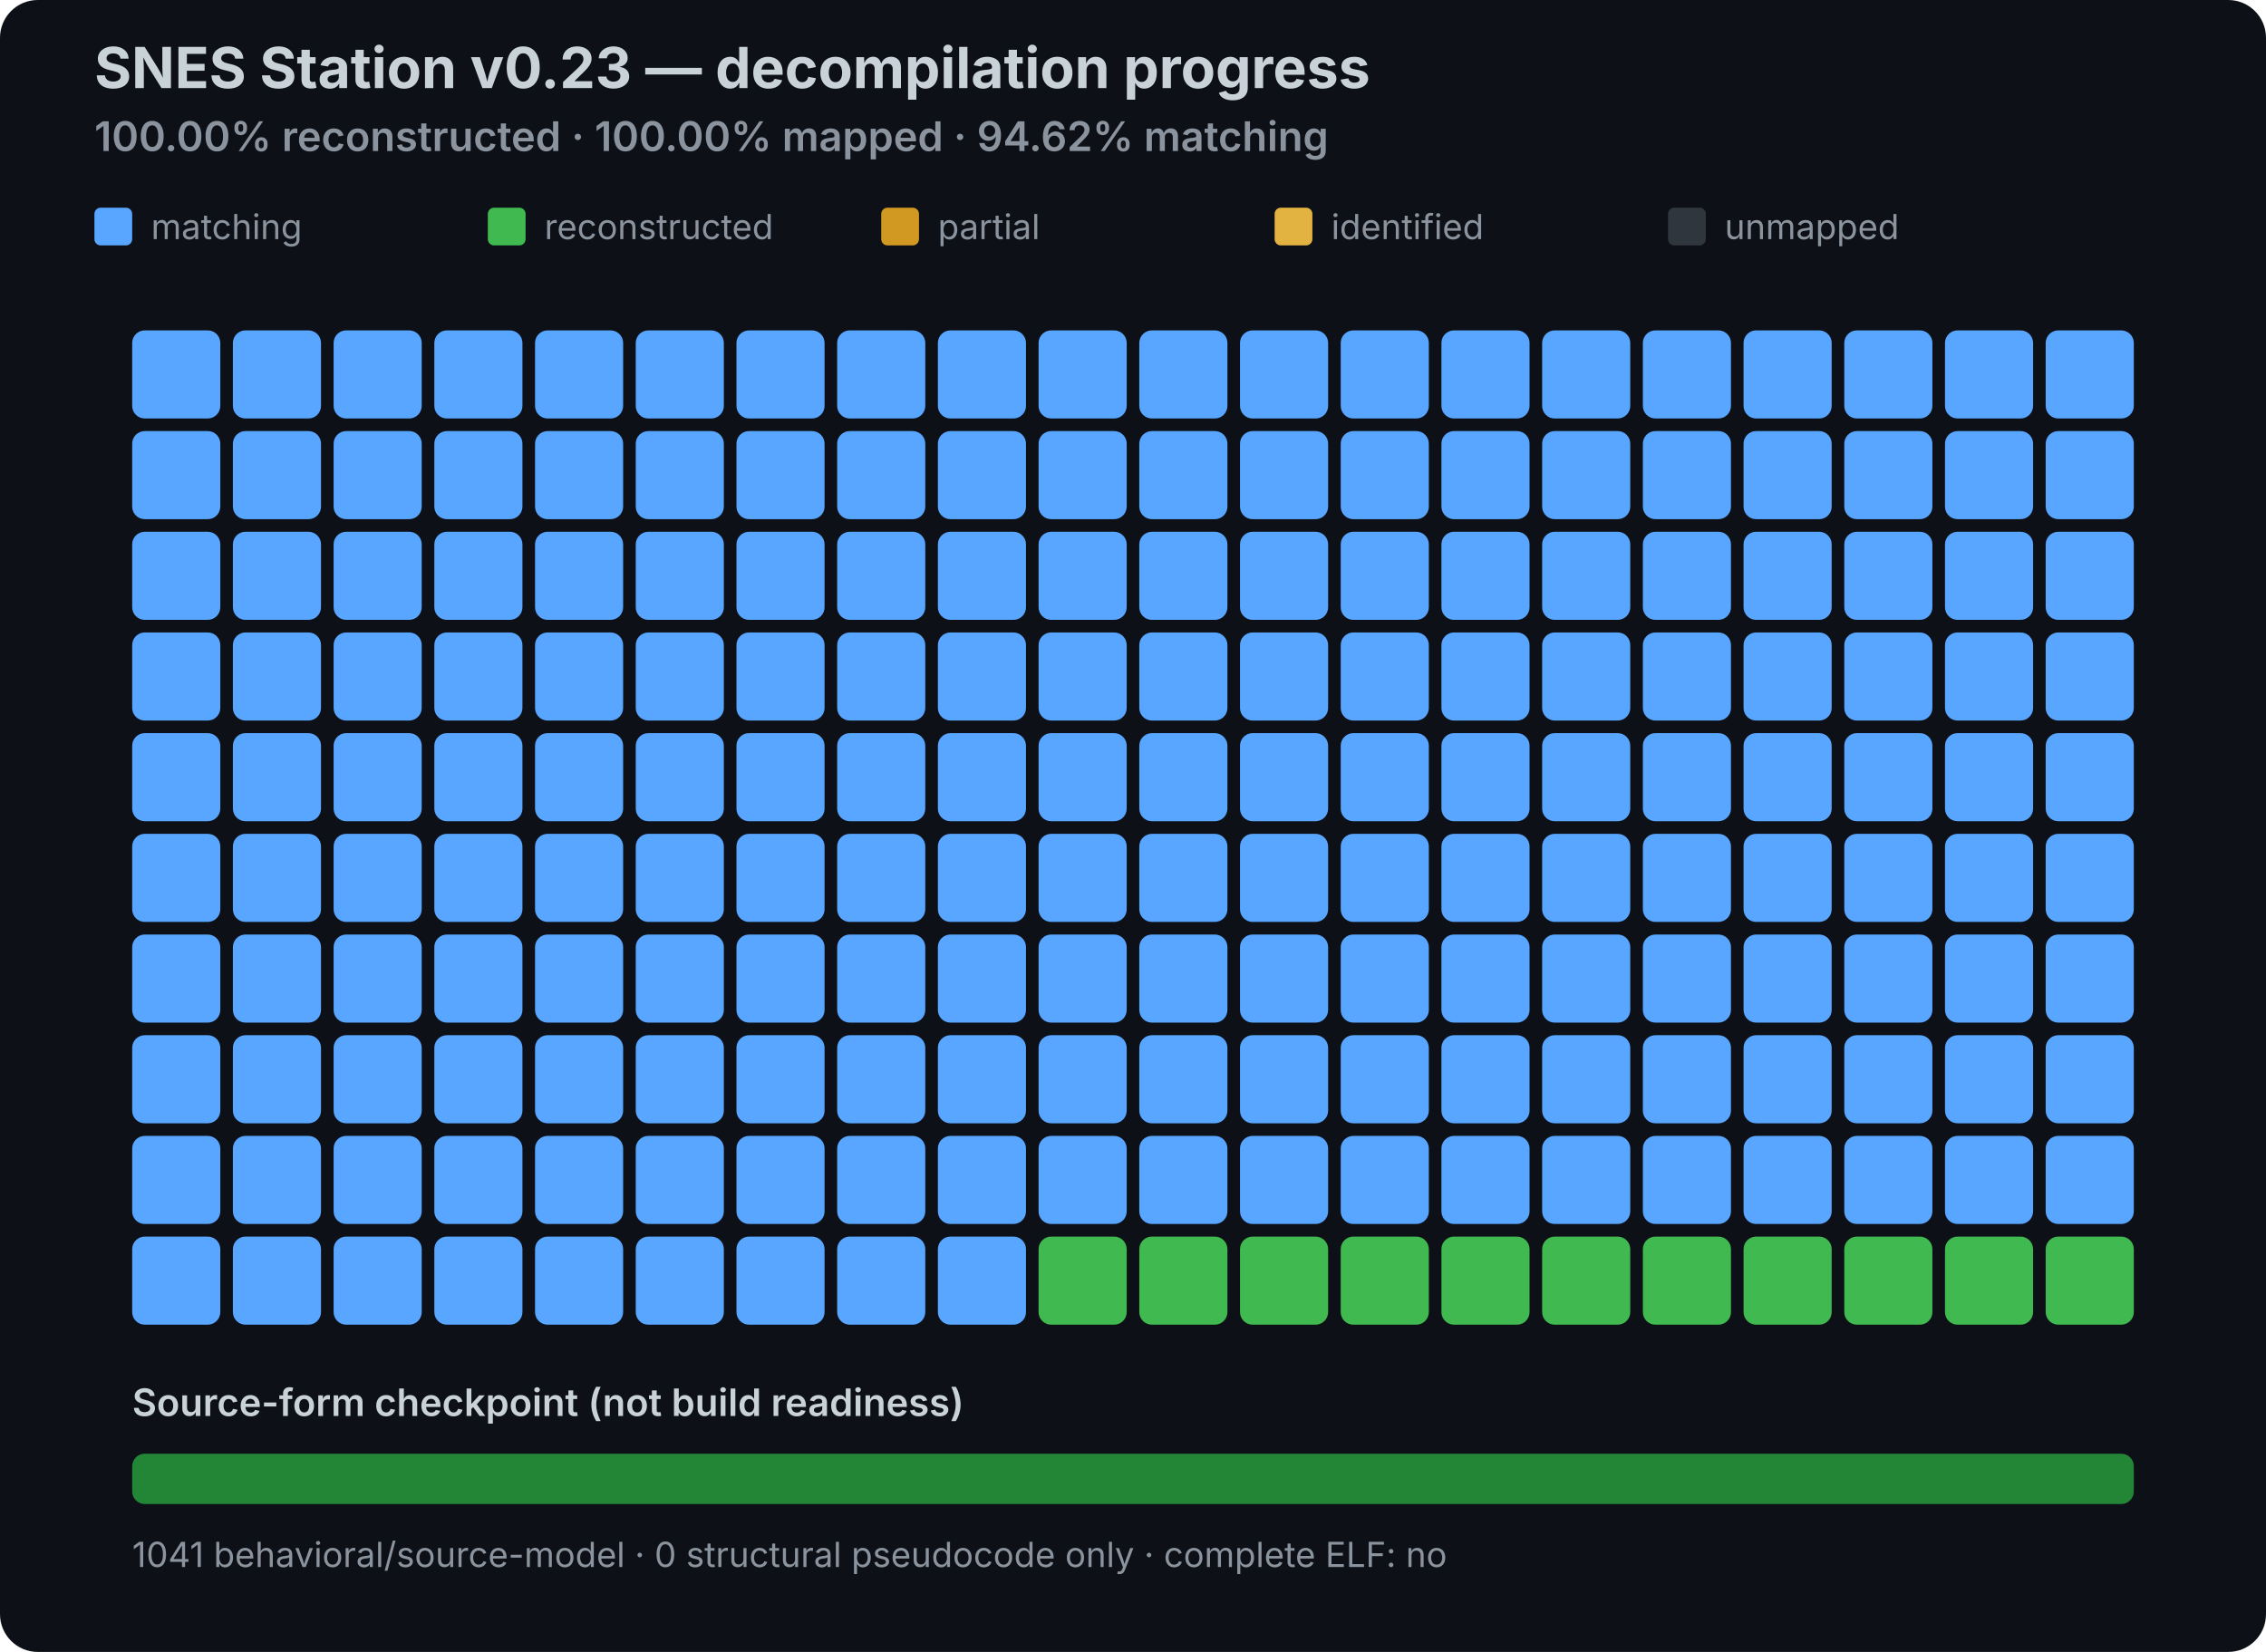
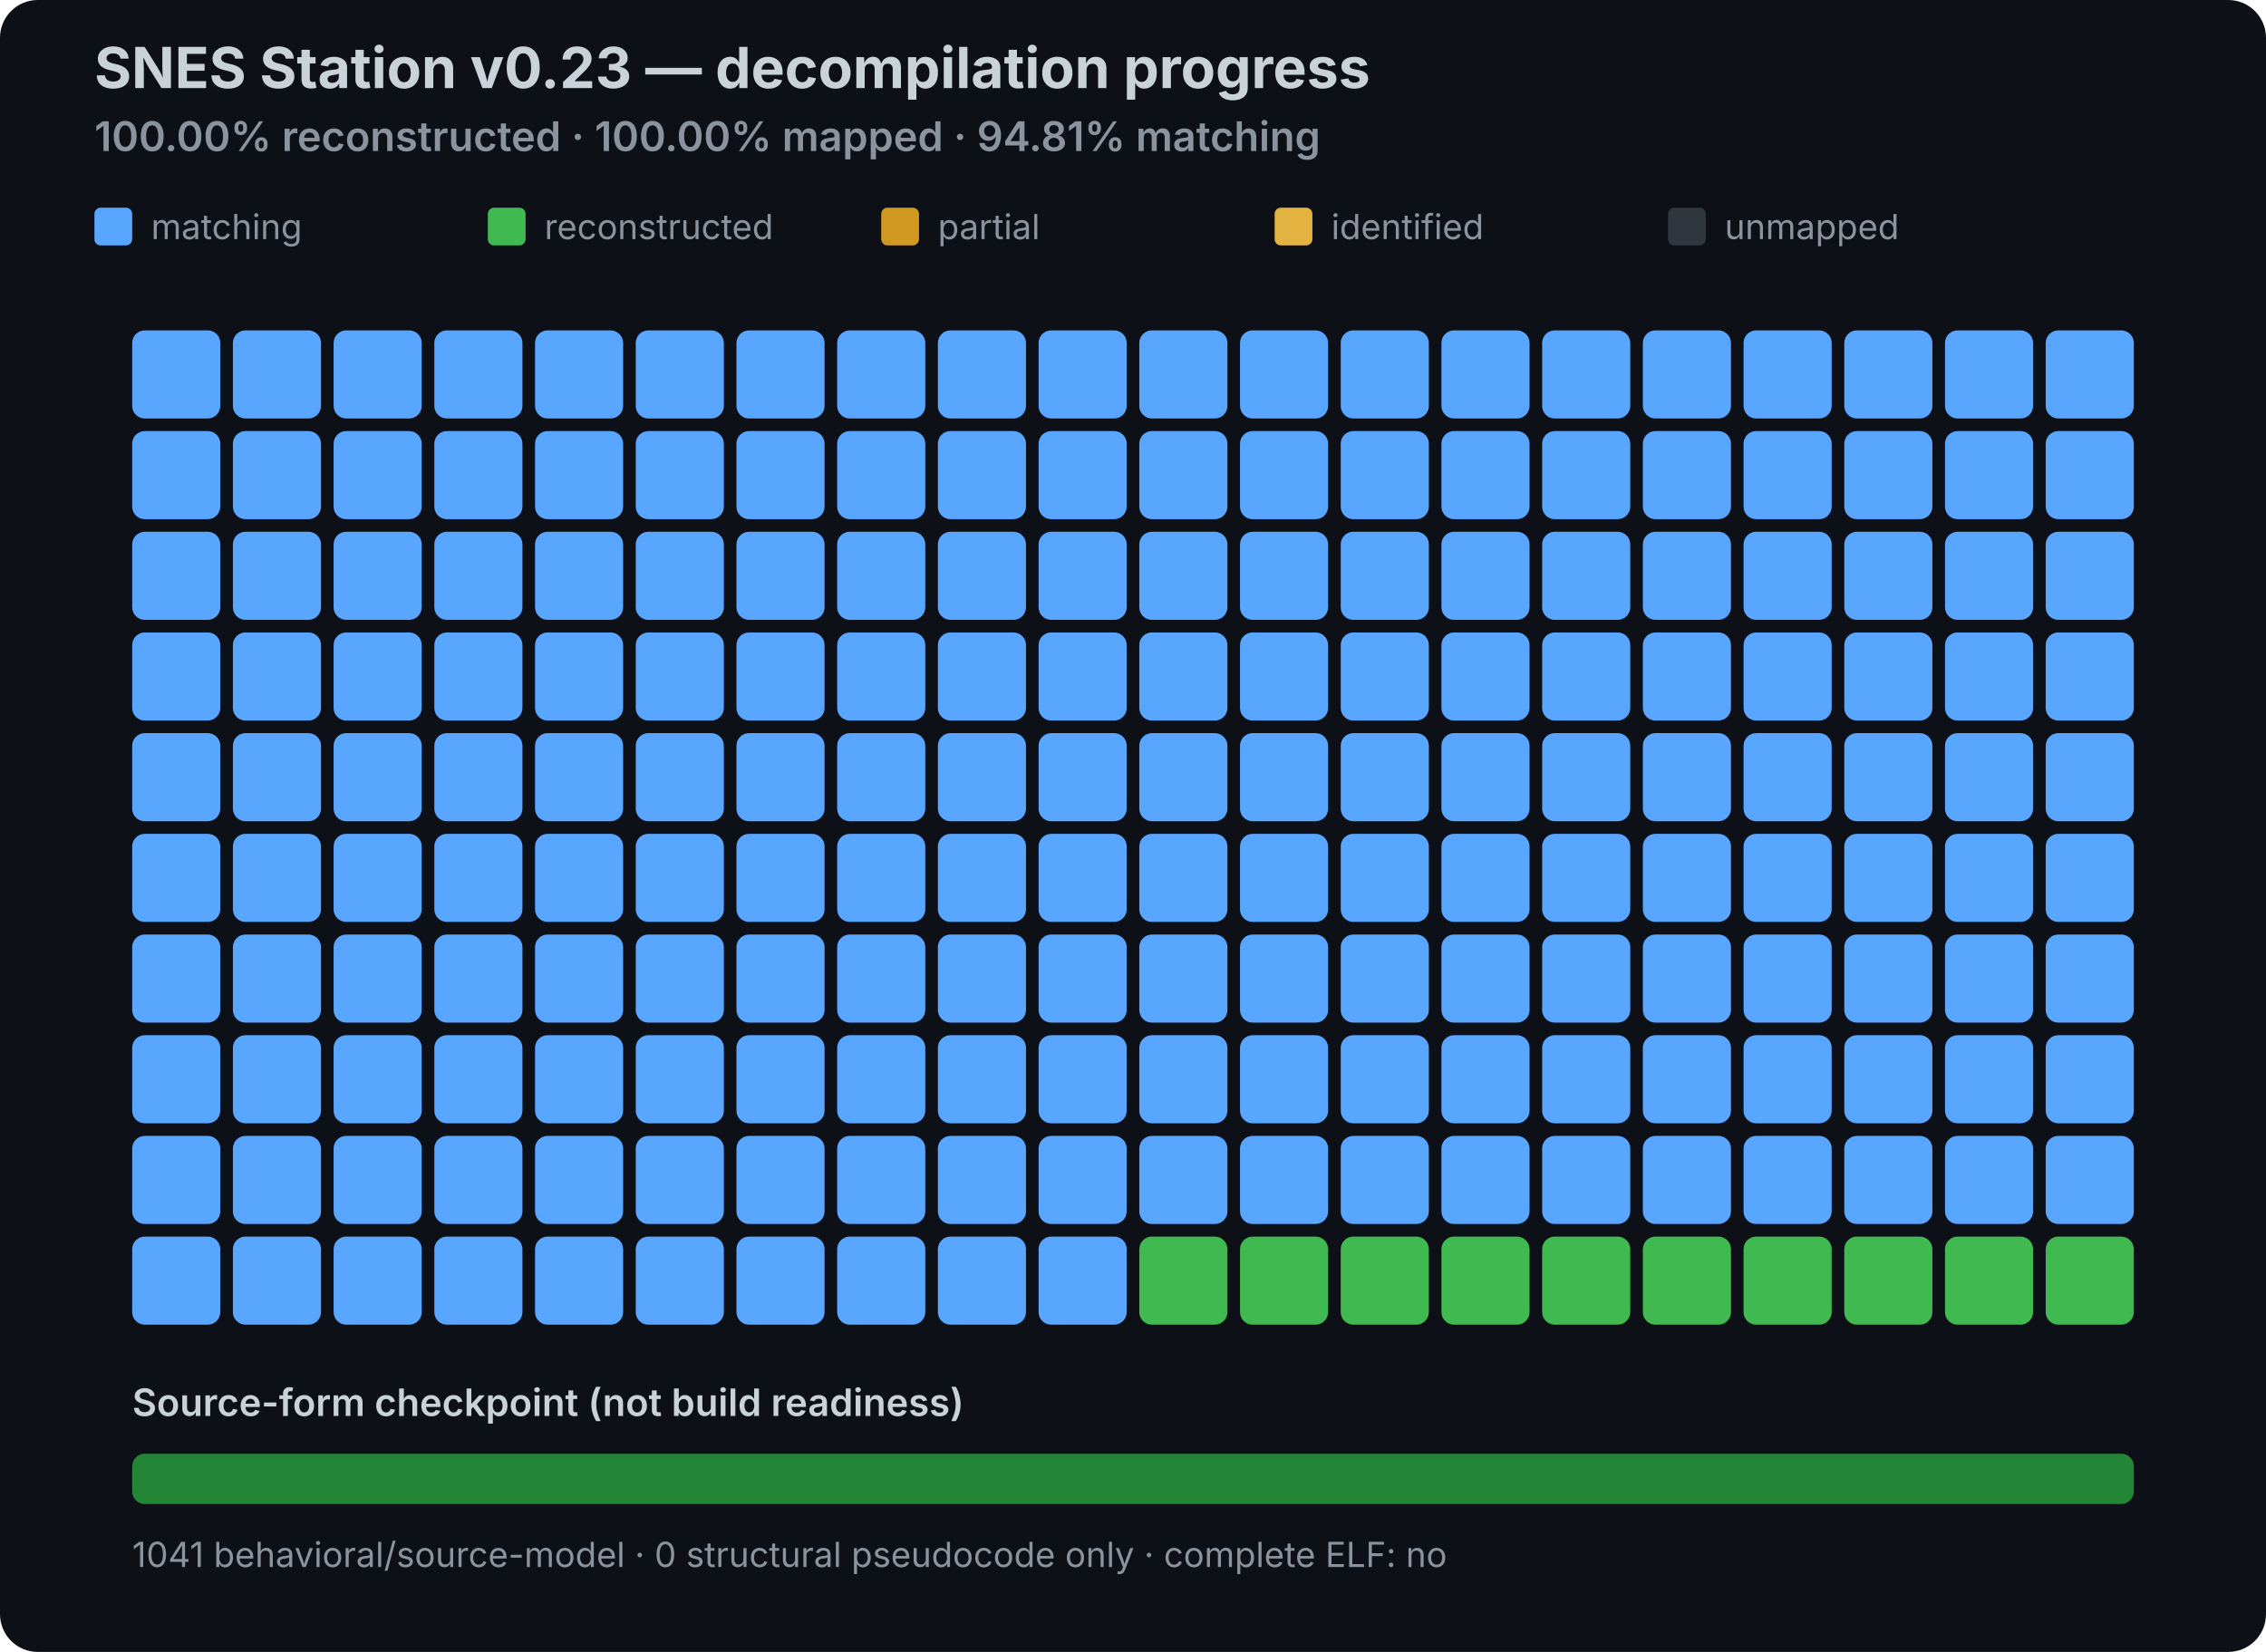
<svg xmlns="http://www.w3.org/2000/svg" width="720" height="525" viewBox="0 0 720 525" role="img" aria-labelledby="title desc">
  <style>
  .title { font: 700 18px -apple-system,BlinkMacSystemFont,"Segoe UI",sans-serif; fill: #c9d1d9; }
  .sub { font: 600 13px -apple-system,BlinkMacSystemFont,"Segoe UI",sans-serif; fill: #8b949e; }
  .legend { font: 11px -apple-system,BlinkMacSystemFont,"Segoe UI",sans-serif; fill: #8b949e; }
  .source { font: 600 12px -apple-system,BlinkMacSystemFont,"Segoe UI",sans-serif; fill: #c9d1d9; }
</style>
  <rect width="100%" height="100%" rx="12" fill="#0d1117" />
  <text x="30" y="28" class="title">SNES Station v0.23 — decompilation progress</text>
-   <text x="30" y="48" class="sub">100.00% reconstructed · 100.00% mapped · 94.62% matching</text>
+   <text x="30" y="48" class="sub">100.00% reconstructed · 100.00% mapped · 94.81% matching</text>
  <rect x="30" y="66" width="12" height="12" rx="2" fill="#58a6ff" />
  <text x="48" y="76" class="legend">matching</text>
  <rect x="155" y="66" width="12" height="12" rx="2" fill="#3fb950" />
  <text x="173" y="76" class="legend">reconstructed</text>
  <rect x="280" y="66" width="12" height="12" rx="2" fill="#d29922" />
  <text x="298" y="76" class="legend">partial</text>
  <rect x="405" y="66" width="12" height="12" rx="2" fill="#e3b341" />
  <text x="423" y="76" class="legend">identified</text>
  <rect x="530" y="66" width="12" height="12" rx="2" fill="#30363d" />
  <text x="548" y="76" class="legend">unmapped</text>
  <rect x="42" y="105" width="28" height="28" rx="4" fill="#58a6ff" data-status="MATCHING" />
  <rect x="74" y="105" width="28" height="28" rx="4" fill="#58a6ff" data-status="MATCHING" />
  <rect x="106" y="105" width="28" height="28" rx="4" fill="#58a6ff" data-status="MATCHING" />
  <rect x="138" y="105" width="28" height="28" rx="4" fill="#58a6ff" data-status="MATCHING" />
  <rect x="170" y="105" width="28" height="28" rx="4" fill="#58a6ff" data-status="MATCHING" />
  <rect x="202" y="105" width="28" height="28" rx="4" fill="#58a6ff" data-status="MATCHING" />
  <rect x="234" y="105" width="28" height="28" rx="4" fill="#58a6ff" data-status="MATCHING" />
  <rect x="266" y="105" width="28" height="28" rx="4" fill="#58a6ff" data-status="MATCHING" />
  <rect x="298" y="105" width="28" height="28" rx="4" fill="#58a6ff" data-status="MATCHING" />
  <rect x="330" y="105" width="28" height="28" rx="4" fill="#58a6ff" data-status="MATCHING" />
  <rect x="362" y="105" width="28" height="28" rx="4" fill="#58a6ff" data-status="MATCHING" />
  <rect x="394" y="105" width="28" height="28" rx="4" fill="#58a6ff" data-status="MATCHING" />
  <rect x="426" y="105" width="28" height="28" rx="4" fill="#58a6ff" data-status="MATCHING" />
  <rect x="458" y="105" width="28" height="28" rx="4" fill="#58a6ff" data-status="MATCHING" />
  <rect x="490" y="105" width="28" height="28" rx="4" fill="#58a6ff" data-status="MATCHING" />
  <rect x="522" y="105" width="28" height="28" rx="4" fill="#58a6ff" data-status="MATCHING" />
  <rect x="554" y="105" width="28" height="28" rx="4" fill="#58a6ff" data-status="MATCHING" />
  <rect x="586" y="105" width="28" height="28" rx="4" fill="#58a6ff" data-status="MATCHING" />
  <rect x="618" y="105" width="28" height="28" rx="4" fill="#58a6ff" data-status="MATCHING" />
  <rect x="650" y="105" width="28" height="28" rx="4" fill="#58a6ff" data-status="MATCHING" />
  <rect x="42" y="137" width="28" height="28" rx="4" fill="#58a6ff" data-status="MATCHING" />
  <rect x="74" y="137" width="28" height="28" rx="4" fill="#58a6ff" data-status="MATCHING" />
  <rect x="106" y="137" width="28" height="28" rx="4" fill="#58a6ff" data-status="MATCHING" />
  <rect x="138" y="137" width="28" height="28" rx="4" fill="#58a6ff" data-status="MATCHING" />
  <rect x="170" y="137" width="28" height="28" rx="4" fill="#58a6ff" data-status="MATCHING" />
  <rect x="202" y="137" width="28" height="28" rx="4" fill="#58a6ff" data-status="MATCHING" />
  <rect x="234" y="137" width="28" height="28" rx="4" fill="#58a6ff" data-status="MATCHING" />
  <rect x="266" y="137" width="28" height="28" rx="4" fill="#58a6ff" data-status="MATCHING" />
  <rect x="298" y="137" width="28" height="28" rx="4" fill="#58a6ff" data-status="MATCHING" />
  <rect x="330" y="137" width="28" height="28" rx="4" fill="#58a6ff" data-status="MATCHING" />
  <rect x="362" y="137" width="28" height="28" rx="4" fill="#58a6ff" data-status="MATCHING" />
  <rect x="394" y="137" width="28" height="28" rx="4" fill="#58a6ff" data-status="MATCHING" />
  <rect x="426" y="137" width="28" height="28" rx="4" fill="#58a6ff" data-status="MATCHING" />
  <rect x="458" y="137" width="28" height="28" rx="4" fill="#58a6ff" data-status="MATCHING" />
  <rect x="490" y="137" width="28" height="28" rx="4" fill="#58a6ff" data-status="MATCHING" />
  <rect x="522" y="137" width="28" height="28" rx="4" fill="#58a6ff" data-status="MATCHING" />
  <rect x="554" y="137" width="28" height="28" rx="4" fill="#58a6ff" data-status="MATCHING" />
  <rect x="586" y="137" width="28" height="28" rx="4" fill="#58a6ff" data-status="MATCHING" />
  <rect x="618" y="137" width="28" height="28" rx="4" fill="#58a6ff" data-status="MATCHING" />
  <rect x="650" y="137" width="28" height="28" rx="4" fill="#58a6ff" data-status="MATCHING" />
  <rect x="42" y="169" width="28" height="28" rx="4" fill="#58a6ff" data-status="MATCHING" />
  <rect x="74" y="169" width="28" height="28" rx="4" fill="#58a6ff" data-status="MATCHING" />
  <rect x="106" y="169" width="28" height="28" rx="4" fill="#58a6ff" data-status="MATCHING" />
  <rect x="138" y="169" width="28" height="28" rx="4" fill="#58a6ff" data-status="MATCHING" />
  <rect x="170" y="169" width="28" height="28" rx="4" fill="#58a6ff" data-status="MATCHING" />
  <rect x="202" y="169" width="28" height="28" rx="4" fill="#58a6ff" data-status="MATCHING" />
  <rect x="234" y="169" width="28" height="28" rx="4" fill="#58a6ff" data-status="MATCHING" />
  <rect x="266" y="169" width="28" height="28" rx="4" fill="#58a6ff" data-status="MATCHING" />
  <rect x="298" y="169" width="28" height="28" rx="4" fill="#58a6ff" data-status="MATCHING" />
  <rect x="330" y="169" width="28" height="28" rx="4" fill="#58a6ff" data-status="MATCHING" />
  <rect x="362" y="169" width="28" height="28" rx="4" fill="#58a6ff" data-status="MATCHING" />
  <rect x="394" y="169" width="28" height="28" rx="4" fill="#58a6ff" data-status="MATCHING" />
  <rect x="426" y="169" width="28" height="28" rx="4" fill="#58a6ff" data-status="MATCHING" />
  <rect x="458" y="169" width="28" height="28" rx="4" fill="#58a6ff" data-status="MATCHING" />
  <rect x="490" y="169" width="28" height="28" rx="4" fill="#58a6ff" data-status="MATCHING" />
  <rect x="522" y="169" width="28" height="28" rx="4" fill="#58a6ff" data-status="MATCHING" />
  <rect x="554" y="169" width="28" height="28" rx="4" fill="#58a6ff" data-status="MATCHING" />
  <rect x="586" y="169" width="28" height="28" rx="4" fill="#58a6ff" data-status="MATCHING" />
  <rect x="618" y="169" width="28" height="28" rx="4" fill="#58a6ff" data-status="MATCHING" />
  <rect x="650" y="169" width="28" height="28" rx="4" fill="#58a6ff" data-status="MATCHING" />
  <rect x="42" y="201" width="28" height="28" rx="4" fill="#58a6ff" data-status="MATCHING" />
  <rect x="74" y="201" width="28" height="28" rx="4" fill="#58a6ff" data-status="MATCHING" />
  <rect x="106" y="201" width="28" height="28" rx="4" fill="#58a6ff" data-status="MATCHING" />
  <rect x="138" y="201" width="28" height="28" rx="4" fill="#58a6ff" data-status="MATCHING" />
  <rect x="170" y="201" width="28" height="28" rx="4" fill="#58a6ff" data-status="MATCHING" />
  <rect x="202" y="201" width="28" height="28" rx="4" fill="#58a6ff" data-status="MATCHING" />
  <rect x="234" y="201" width="28" height="28" rx="4" fill="#58a6ff" data-status="MATCHING" />
  <rect x="266" y="201" width="28" height="28" rx="4" fill="#58a6ff" data-status="MATCHING" />
  <rect x="298" y="201" width="28" height="28" rx="4" fill="#58a6ff" data-status="MATCHING" />
  <rect x="330" y="201" width="28" height="28" rx="4" fill="#58a6ff" data-status="MATCHING" />
  <rect x="362" y="201" width="28" height="28" rx="4" fill="#58a6ff" data-status="MATCHING" />
  <rect x="394" y="201" width="28" height="28" rx="4" fill="#58a6ff" data-status="MATCHING" />
  <rect x="426" y="201" width="28" height="28" rx="4" fill="#58a6ff" data-status="MATCHING" />
  <rect x="458" y="201" width="28" height="28" rx="4" fill="#58a6ff" data-status="MATCHING" />
  <rect x="490" y="201" width="28" height="28" rx="4" fill="#58a6ff" data-status="MATCHING" />
  <rect x="522" y="201" width="28" height="28" rx="4" fill="#58a6ff" data-status="MATCHING" />
  <rect x="554" y="201" width="28" height="28" rx="4" fill="#58a6ff" data-status="MATCHING" />
  <rect x="586" y="201" width="28" height="28" rx="4" fill="#58a6ff" data-status="MATCHING" />
  <rect x="618" y="201" width="28" height="28" rx="4" fill="#58a6ff" data-status="MATCHING" />
  <rect x="650" y="201" width="28" height="28" rx="4" fill="#58a6ff" data-status="MATCHING" />
  <rect x="42" y="233" width="28" height="28" rx="4" fill="#58a6ff" data-status="MATCHING" />
  <rect x="74" y="233" width="28" height="28" rx="4" fill="#58a6ff" data-status="MATCHING" />
  <rect x="106" y="233" width="28" height="28" rx="4" fill="#58a6ff" data-status="MATCHING" />
  <rect x="138" y="233" width="28" height="28" rx="4" fill="#58a6ff" data-status="MATCHING" />
  <rect x="170" y="233" width="28" height="28" rx="4" fill="#58a6ff" data-status="MATCHING" />
  <rect x="202" y="233" width="28" height="28" rx="4" fill="#58a6ff" data-status="MATCHING" />
  <rect x="234" y="233" width="28" height="28" rx="4" fill="#58a6ff" data-status="MATCHING" />
  <rect x="266" y="233" width="28" height="28" rx="4" fill="#58a6ff" data-status="MATCHING" />
  <rect x="298" y="233" width="28" height="28" rx="4" fill="#58a6ff" data-status="MATCHING" />
  <rect x="330" y="233" width="28" height="28" rx="4" fill="#58a6ff" data-status="MATCHING" />
  <rect x="362" y="233" width="28" height="28" rx="4" fill="#58a6ff" data-status="MATCHING" />
  <rect x="394" y="233" width="28" height="28" rx="4" fill="#58a6ff" data-status="MATCHING" />
  <rect x="426" y="233" width="28" height="28" rx="4" fill="#58a6ff" data-status="MATCHING" />
  <rect x="458" y="233" width="28" height="28" rx="4" fill="#58a6ff" data-status="MATCHING" />
  <rect x="490" y="233" width="28" height="28" rx="4" fill="#58a6ff" data-status="MATCHING" />
  <rect x="522" y="233" width="28" height="28" rx="4" fill="#58a6ff" data-status="MATCHING" />
  <rect x="554" y="233" width="28" height="28" rx="4" fill="#58a6ff" data-status="MATCHING" />
  <rect x="586" y="233" width="28" height="28" rx="4" fill="#58a6ff" data-status="MATCHING" />
  <rect x="618" y="233" width="28" height="28" rx="4" fill="#58a6ff" data-status="MATCHING" />
  <rect x="650" y="233" width="28" height="28" rx="4" fill="#58a6ff" data-status="MATCHING" />
  <rect x="42" y="265" width="28" height="28" rx="4" fill="#58a6ff" data-status="MATCHING" />
  <rect x="74" y="265" width="28" height="28" rx="4" fill="#58a6ff" data-status="MATCHING" />
  <rect x="106" y="265" width="28" height="28" rx="4" fill="#58a6ff" data-status="MATCHING" />
  <rect x="138" y="265" width="28" height="28" rx="4" fill="#58a6ff" data-status="MATCHING" />
  <rect x="170" y="265" width="28" height="28" rx="4" fill="#58a6ff" data-status="MATCHING" />
  <rect x="202" y="265" width="28" height="28" rx="4" fill="#58a6ff" data-status="MATCHING" />
  <rect x="234" y="265" width="28" height="28" rx="4" fill="#58a6ff" data-status="MATCHING" />
  <rect x="266" y="265" width="28" height="28" rx="4" fill="#58a6ff" data-status="MATCHING" />
  <rect x="298" y="265" width="28" height="28" rx="4" fill="#58a6ff" data-status="MATCHING" />
  <rect x="330" y="265" width="28" height="28" rx="4" fill="#58a6ff" data-status="MATCHING" />
  <rect x="362" y="265" width="28" height="28" rx="4" fill="#58a6ff" data-status="MATCHING" />
  <rect x="394" y="265" width="28" height="28" rx="4" fill="#58a6ff" data-status="MATCHING" />
  <rect x="426" y="265" width="28" height="28" rx="4" fill="#58a6ff" data-status="MATCHING" />
  <rect x="458" y="265" width="28" height="28" rx="4" fill="#58a6ff" data-status="MATCHING" />
  <rect x="490" y="265" width="28" height="28" rx="4" fill="#58a6ff" data-status="MATCHING" />
  <rect x="522" y="265" width="28" height="28" rx="4" fill="#58a6ff" data-status="MATCHING" />
  <rect x="554" y="265" width="28" height="28" rx="4" fill="#58a6ff" data-status="MATCHING" />
  <rect x="586" y="265" width="28" height="28" rx="4" fill="#58a6ff" data-status="MATCHING" />
  <rect x="618" y="265" width="28" height="28" rx="4" fill="#58a6ff" data-status="MATCHING" />
  <rect x="650" y="265" width="28" height="28" rx="4" fill="#58a6ff" data-status="MATCHING" />
  <rect x="42" y="297" width="28" height="28" rx="4" fill="#58a6ff" data-status="MATCHING" />
  <rect x="74" y="297" width="28" height="28" rx="4" fill="#58a6ff" data-status="MATCHING" />
  <rect x="106" y="297" width="28" height="28" rx="4" fill="#58a6ff" data-status="MATCHING" />
  <rect x="138" y="297" width="28" height="28" rx="4" fill="#58a6ff" data-status="MATCHING" />
  <rect x="170" y="297" width="28" height="28" rx="4" fill="#58a6ff" data-status="MATCHING" />
  <rect x="202" y="297" width="28" height="28" rx="4" fill="#58a6ff" data-status="MATCHING" />
  <rect x="234" y="297" width="28" height="28" rx="4" fill="#58a6ff" data-status="MATCHING" />
  <rect x="266" y="297" width="28" height="28" rx="4" fill="#58a6ff" data-status="MATCHING" />
  <rect x="298" y="297" width="28" height="28" rx="4" fill="#58a6ff" data-status="MATCHING" />
  <rect x="330" y="297" width="28" height="28" rx="4" fill="#58a6ff" data-status="MATCHING" />
  <rect x="362" y="297" width="28" height="28" rx="4" fill="#58a6ff" data-status="MATCHING" />
  <rect x="394" y="297" width="28" height="28" rx="4" fill="#58a6ff" data-status="MATCHING" />
  <rect x="426" y="297" width="28" height="28" rx="4" fill="#58a6ff" data-status="MATCHING" />
  <rect x="458" y="297" width="28" height="28" rx="4" fill="#58a6ff" data-status="MATCHING" />
  <rect x="490" y="297" width="28" height="28" rx="4" fill="#58a6ff" data-status="MATCHING" />
  <rect x="522" y="297" width="28" height="28" rx="4" fill="#58a6ff" data-status="MATCHING" />
  <rect x="554" y="297" width="28" height="28" rx="4" fill="#58a6ff" data-status="MATCHING" />
  <rect x="586" y="297" width="28" height="28" rx="4" fill="#58a6ff" data-status="MATCHING" />
  <rect x="618" y="297" width="28" height="28" rx="4" fill="#58a6ff" data-status="MATCHING" />
  <rect x="650" y="297" width="28" height="28" rx="4" fill="#58a6ff" data-status="MATCHING" />
  <rect x="42" y="329" width="28" height="28" rx="4" fill="#58a6ff" data-status="MATCHING" />
  <rect x="74" y="329" width="28" height="28" rx="4" fill="#58a6ff" data-status="MATCHING" />
  <rect x="106" y="329" width="28" height="28" rx="4" fill="#58a6ff" data-status="MATCHING" />
  <rect x="138" y="329" width="28" height="28" rx="4" fill="#58a6ff" data-status="MATCHING" />
  <rect x="170" y="329" width="28" height="28" rx="4" fill="#58a6ff" data-status="MATCHING" />
  <rect x="202" y="329" width="28" height="28" rx="4" fill="#58a6ff" data-status="MATCHING" />
  <rect x="234" y="329" width="28" height="28" rx="4" fill="#58a6ff" data-status="MATCHING" />
  <rect x="266" y="329" width="28" height="28" rx="4" fill="#58a6ff" data-status="MATCHING" />
  <rect x="298" y="329" width="28" height="28" rx="4" fill="#58a6ff" data-status="MATCHING" />
  <rect x="330" y="329" width="28" height="28" rx="4" fill="#58a6ff" data-status="MATCHING" />
  <rect x="362" y="329" width="28" height="28" rx="4" fill="#58a6ff" data-status="MATCHING" />
  <rect x="394" y="329" width="28" height="28" rx="4" fill="#58a6ff" data-status="MATCHING" />
  <rect x="426" y="329" width="28" height="28" rx="4" fill="#58a6ff" data-status="MATCHING" />
  <rect x="458" y="329" width="28" height="28" rx="4" fill="#58a6ff" data-status="MATCHING" />
  <rect x="490" y="329" width="28" height="28" rx="4" fill="#58a6ff" data-status="MATCHING" />
  <rect x="522" y="329" width="28" height="28" rx="4" fill="#58a6ff" data-status="MATCHING" />
  <rect x="554" y="329" width="28" height="28" rx="4" fill="#58a6ff" data-status="MATCHING" />
  <rect x="586" y="329" width="28" height="28" rx="4" fill="#58a6ff" data-status="MATCHING" />
  <rect x="618" y="329" width="28" height="28" rx="4" fill="#58a6ff" data-status="MATCHING" />
  <rect x="650" y="329" width="28" height="28" rx="4" fill="#58a6ff" data-status="MATCHING" />
  <rect x="42" y="361" width="28" height="28" rx="4" fill="#58a6ff" data-status="MATCHING" />
  <rect x="74" y="361" width="28" height="28" rx="4" fill="#58a6ff" data-status="MATCHING" />
  <rect x="106" y="361" width="28" height="28" rx="4" fill="#58a6ff" data-status="MATCHING" />
  <rect x="138" y="361" width="28" height="28" rx="4" fill="#58a6ff" data-status="MATCHING" />
  <rect x="170" y="361" width="28" height="28" rx="4" fill="#58a6ff" data-status="MATCHING" />
  <rect x="202" y="361" width="28" height="28" rx="4" fill="#58a6ff" data-status="MATCHING" />
  <rect x="234" y="361" width="28" height="28" rx="4" fill="#58a6ff" data-status="MATCHING" />
  <rect x="266" y="361" width="28" height="28" rx="4" fill="#58a6ff" data-status="MATCHING" />
  <rect x="298" y="361" width="28" height="28" rx="4" fill="#58a6ff" data-status="MATCHING" />
  <rect x="330" y="361" width="28" height="28" rx="4" fill="#58a6ff" data-status="MATCHING" />
  <rect x="362" y="361" width="28" height="28" rx="4" fill="#58a6ff" data-status="MATCHING" />
  <rect x="394" y="361" width="28" height="28" rx="4" fill="#58a6ff" data-status="MATCHING" />
  <rect x="426" y="361" width="28" height="28" rx="4" fill="#58a6ff" data-status="MATCHING" />
  <rect x="458" y="361" width="28" height="28" rx="4" fill="#58a6ff" data-status="MATCHING" />
  <rect x="490" y="361" width="28" height="28" rx="4" fill="#58a6ff" data-status="MATCHING" />
  <rect x="522" y="361" width="28" height="28" rx="4" fill="#58a6ff" data-status="MATCHING" />
  <rect x="554" y="361" width="28" height="28" rx="4" fill="#58a6ff" data-status="MATCHING" />
  <rect x="586" y="361" width="28" height="28" rx="4" fill="#58a6ff" data-status="MATCHING" />
  <rect x="618" y="361" width="28" height="28" rx="4" fill="#58a6ff" data-status="MATCHING" />
  <rect x="650" y="361" width="28" height="28" rx="4" fill="#58a6ff" data-status="MATCHING" />
  <rect x="42" y="393" width="28" height="28" rx="4" fill="#58a6ff" data-status="MATCHING" />
  <rect x="74" y="393" width="28" height="28" rx="4" fill="#58a6ff" data-status="MATCHING" />
  <rect x="106" y="393" width="28" height="28" rx="4" fill="#58a6ff" data-status="MATCHING" />
  <rect x="138" y="393" width="28" height="28" rx="4" fill="#58a6ff" data-status="MATCHING" />
  <rect x="170" y="393" width="28" height="28" rx="4" fill="#58a6ff" data-status="MATCHING" />
  <rect x="202" y="393" width="28" height="28" rx="4" fill="#58a6ff" data-status="MATCHING" />
  <rect x="234" y="393" width="28" height="28" rx="4" fill="#58a6ff" data-status="MATCHING" />
  <rect x="266" y="393" width="28" height="28" rx="4" fill="#58a6ff" data-status="MATCHING" />
  <rect x="298" y="393" width="28" height="28" rx="4" fill="#58a6ff" data-status="MATCHING" />
-   <rect x="330" y="393" width="28" height="28" rx="4" fill="#3fb950" data-status="RECONSTRUCTED" />
+   <rect x="330" y="393" width="28" height="28" rx="4" fill="#58a6ff" data-status="MATCHING" />
  <rect x="362" y="393" width="28" height="28" rx="4" fill="#3fb950" data-status="RECONSTRUCTED" />
  <rect x="394" y="393" width="28" height="28" rx="4" fill="#3fb950" data-status="RECONSTRUCTED" />
  <rect x="426" y="393" width="28" height="28" rx="4" fill="#3fb950" data-status="RECONSTRUCTED" />
  <rect x="458" y="393" width="28" height="28" rx="4" fill="#3fb950" data-status="RECONSTRUCTED" />
  <rect x="490" y="393" width="28" height="28" rx="4" fill="#3fb950" data-status="RECONSTRUCTED" />
  <rect x="522" y="393" width="28" height="28" rx="4" fill="#3fb950" data-status="RECONSTRUCTED" />
  <rect x="554" y="393" width="28" height="28" rx="4" fill="#3fb950" data-status="RECONSTRUCTED" />
  <rect x="586" y="393" width="28" height="28" rx="4" fill="#3fb950" data-status="RECONSTRUCTED" />
  <rect x="618" y="393" width="28" height="28" rx="4" fill="#3fb950" data-status="RECONSTRUCTED" />
  <rect x="650" y="393" width="28" height="28" rx="4" fill="#3fb950" data-status="RECONSTRUCTED" />
  <text x="42" y="450" class="source">Source-form checkpoint (not build readiness)</text>
  <rect x="42" y="462" width="636" height="16" rx="4" fill="#238636" />
  <rect x="678" y="462" width="0" height="16" rx="4" fill="#d29922" />
  <text x="42" y="498" class="legend">1041 behavioral/source-model · 0 structural pseudocode only · complete ELF: no</text>
</svg>
